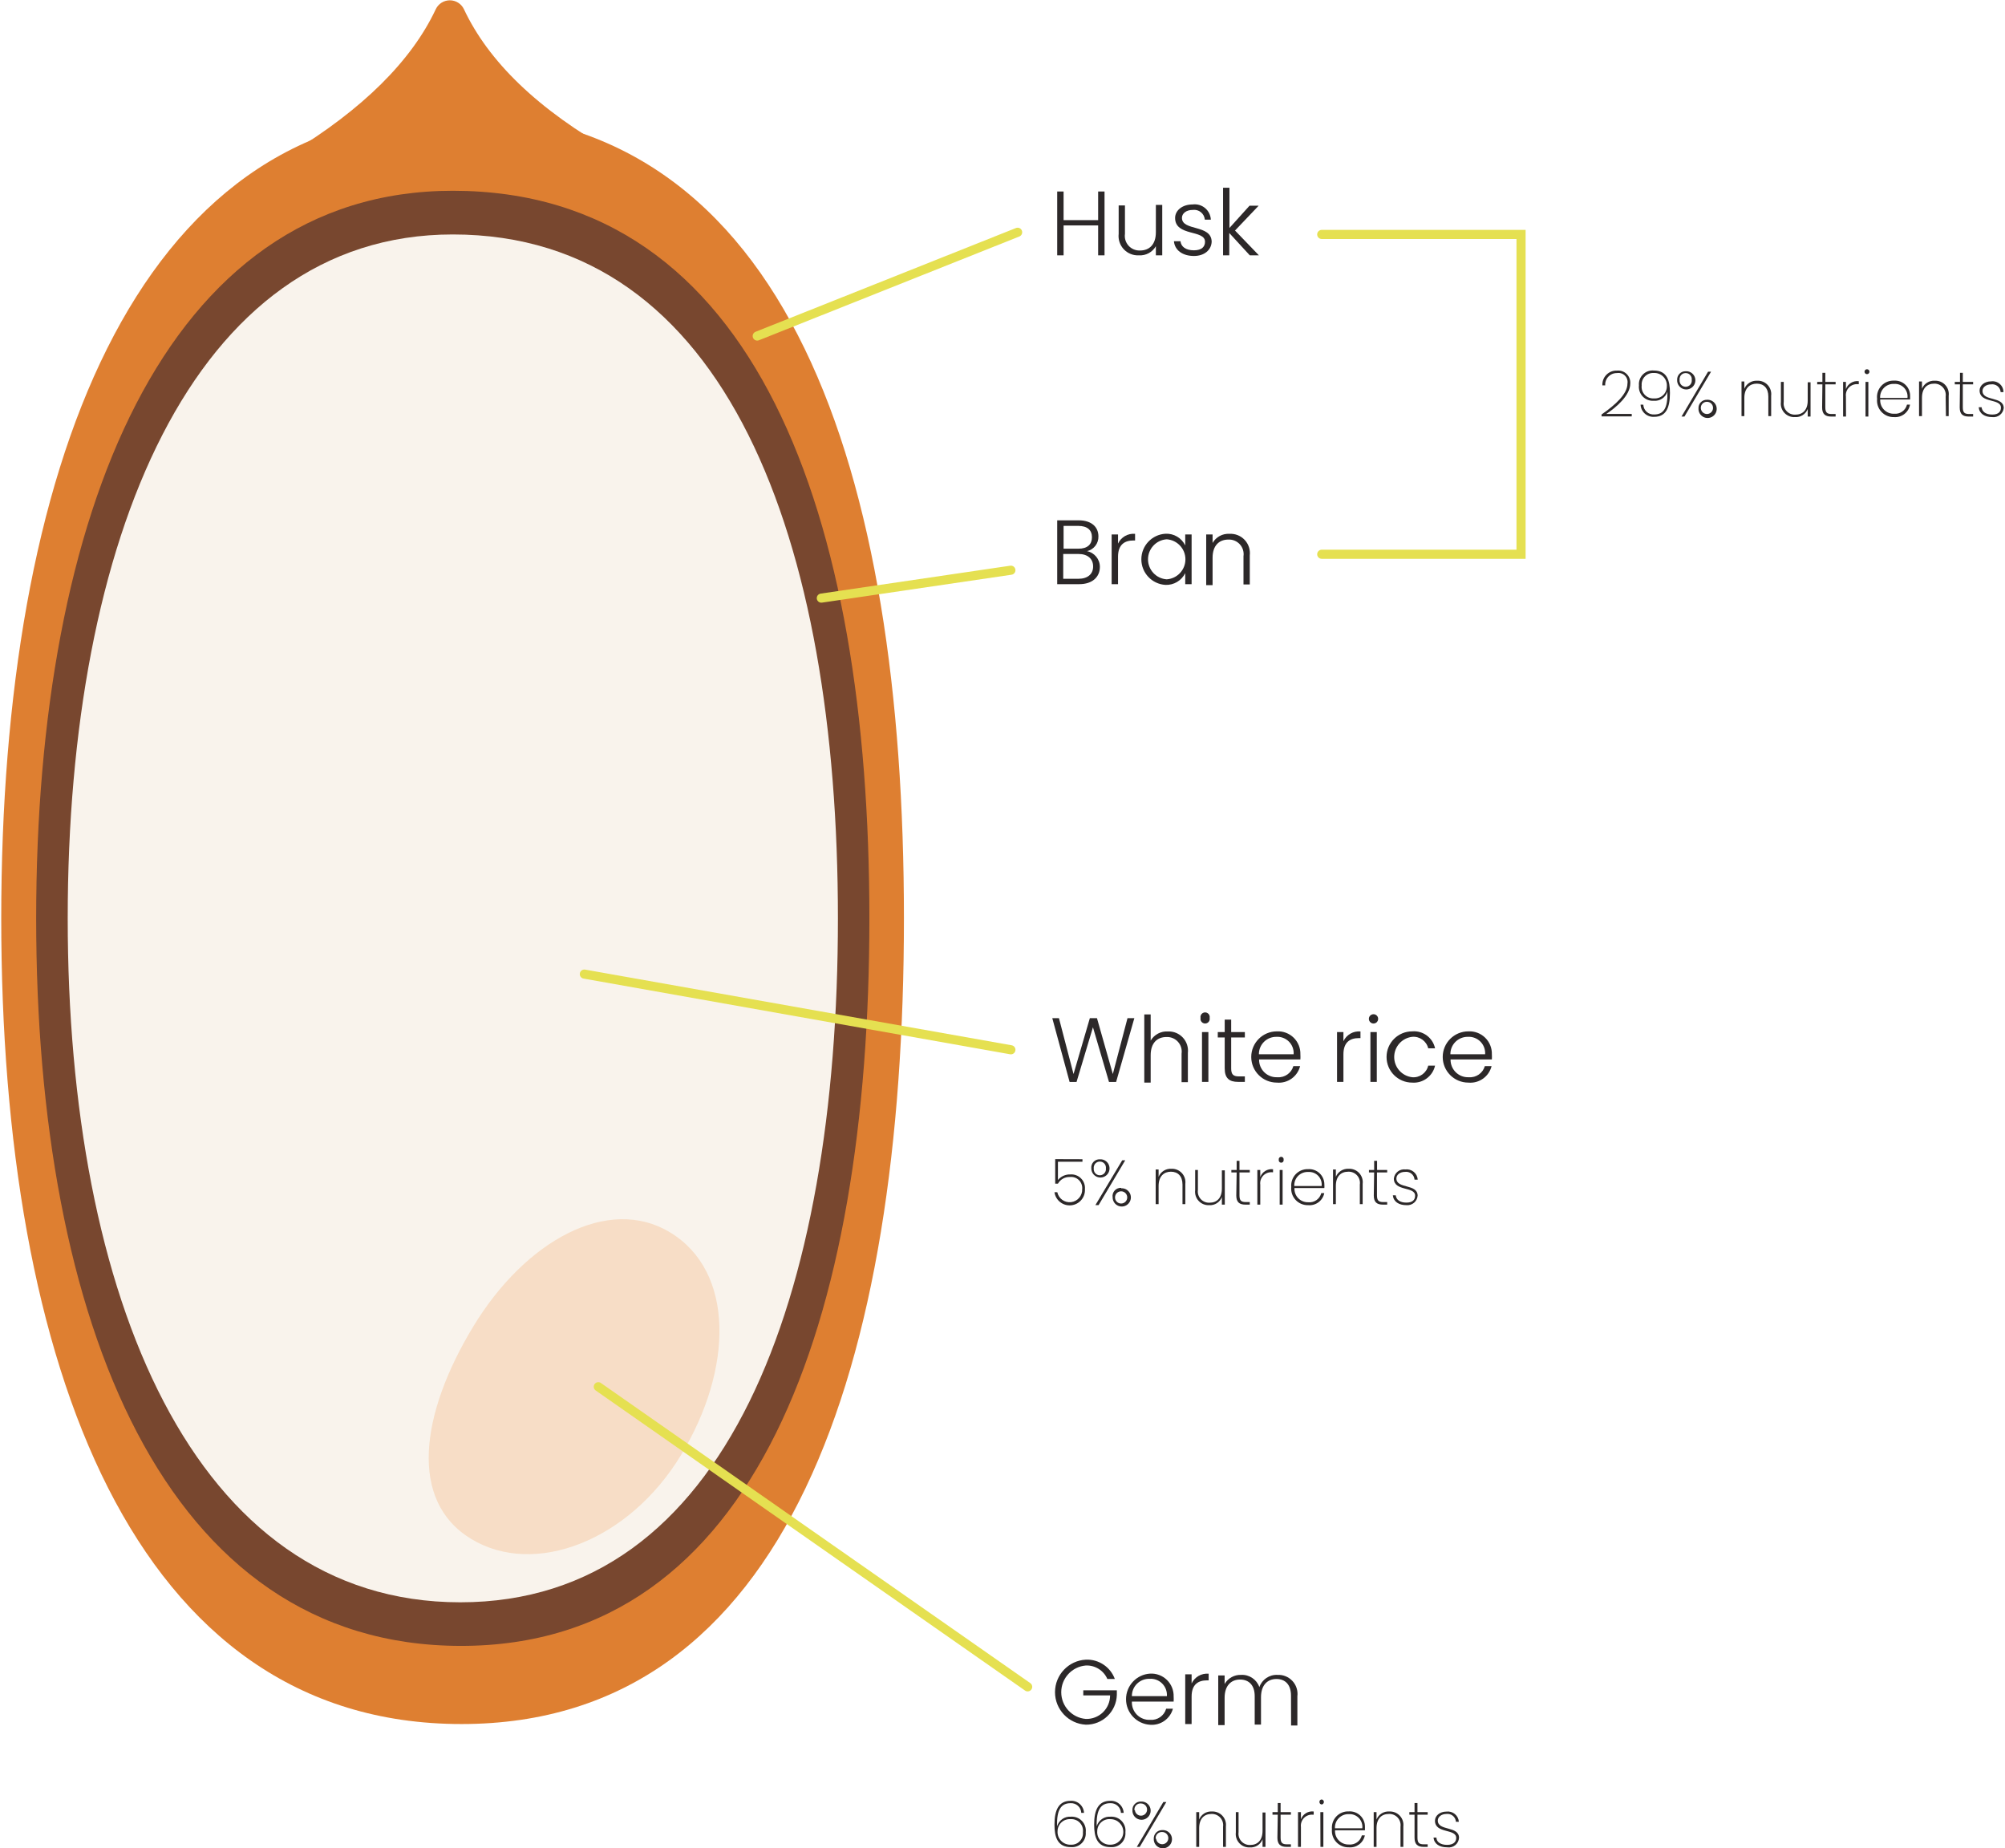
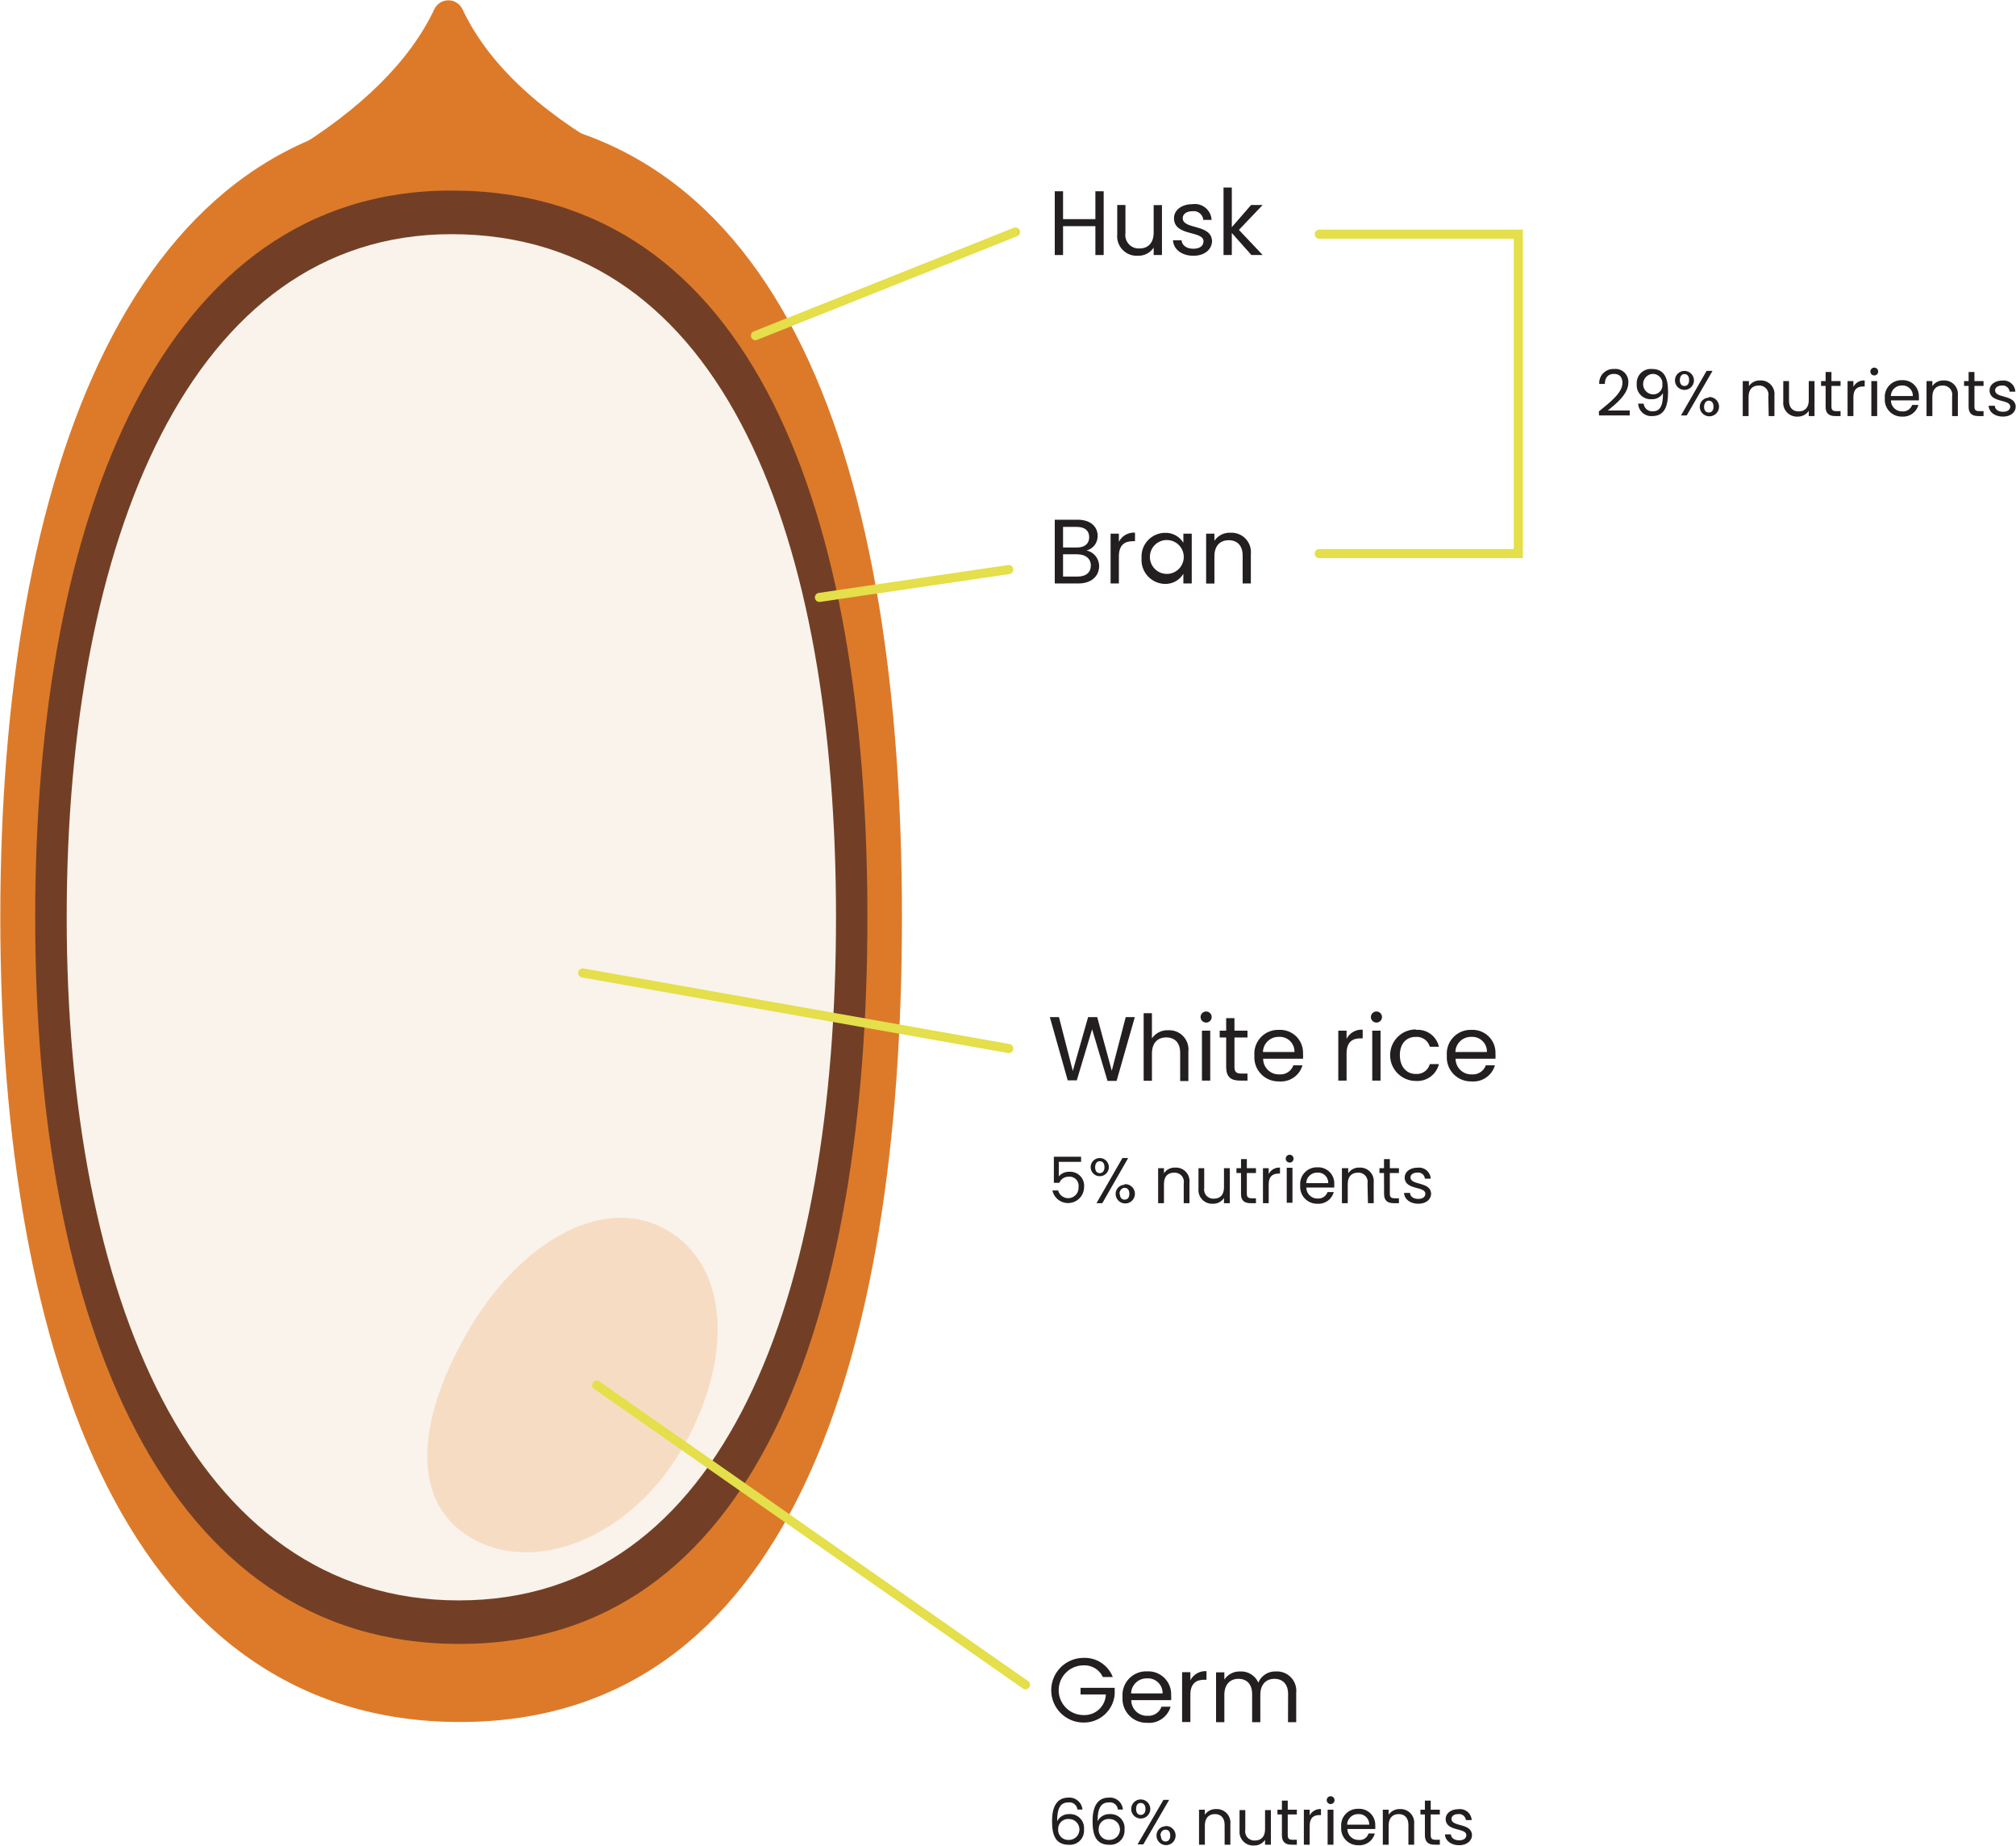
- <svg xmlns="http://www.w3.org/2000/svg" width="3.05in" height="2.81in" viewBox="0 0 219.62 202.59">
+ <svg xmlns="http://www.w3.org/2000/svg" width="3.07in" height="2.81in" viewBox="0 0 221.29 202.61">
  <defs>
-     <style>.a{opacity:0.96;}.b{fill:#231f20;}.c{fill:#dd7a29;}.d{fill:#723f26;}.e{fill:#f9f3eb;}.f{fill:#f7dcc4;}.g{fill:none;stroke:#e4df4a;stroke-linecap:round;stroke-miterlimit:10;}</style>
+     <style>.a{fill:#231f20;}.b{fill:#dd7a29;}.c{fill:#723f26;}.d{fill:#f9f3eb;}.e{fill:#f7dcc4;}.f{fill:none;stroke:#e4df4a;stroke-linecap:round;stroke-miterlimit:10;}</style>
  </defs>
-   <g class="a">
-     <path class="b" d="M120.3,24.72h-3.79V28h-.7V21h.7v3.14h3.79V21h.7v7h-.7Z" />
-     <path class="b" d="M127.33,28h-.7V27a2,2,0,0,1-1.86,1,2.12,2.12,0,0,1-2.22-2.36V22.53h.69v3.11a1.6,1.6,0,0,0,1.66,1.83c1,0,1.73-.64,1.73-2v-3h.7Z" />
-     <path class="b" d="M130.81,28.07c-1.24,0-2.11-.62-2.2-1.62h.72c.06.6.58,1,1.47,1s1.22-.42,1.22-.94c0-1.35-3.28-.56-3.28-2.61,0-.81.77-1.48,1.92-1.48a1.77,1.77,0,0,1,2,1.67H132a1.17,1.17,0,0,0-1.32-1.07c-.73,0-1.19.39-1.19.87,0,1.48,3.23.69,3.26,2.62C132.71,27.42,131.94,28.07,130.81,28.07Z" />
-     <path class="b" d="M134,20.59h.7V25l2.2-2.44h1l-2.59,2.72L137.93,28h-1l-2.25-2.45V28H134Z" />
-     <path class="b" d="M118.23,64.06h-2.42v-7h2.35c1.47,0,2.17.78,2.17,1.76a1.61,1.61,0,0,1-1.25,1.62,1.76,1.76,0,0,1,1.41,1.73C120.49,63.24,119.7,64.06,118.23,64.06Zm-.12-6.39h-1.6v2.5h1.63c1,0,1.48-.48,1.48-1.26S119.12,57.67,118.11,57.67Zm0,3.08h-1.64v2.72h1.67c1,0,1.61-.51,1.61-1.35S119.15,60.75,118.15,60.75Z" />
-     <path class="b" d="M122.48,64.06h-.7V58.61h.7v1a1.88,1.88,0,0,1,1.87-1.07v.73h-.19c-.91,0-1.68.41-1.68,1.78Z" />
-     <path class="b" d="M127.69,58.53a2.28,2.28,0,0,1,2.16,1.28v-1.2h.7v5.45h-.7V62.85a2.31,2.31,0,0,1-2.17,1.29,2.81,2.81,0,0,1,0-5.61Zm.13.61a2.2,2.2,0,0,0,0,4.39,2.2,2.2,0,0,0,0-4.39Z" />
-     <path class="b" d="M136.24,61a1.6,1.6,0,0,0-1.66-1.83c-1,0-1.73.64-1.73,2v3h-.7V58.61h.7v.93a2,2,0,0,1,1.86-1,2.12,2.12,0,0,1,2.22,2.36v3.19h-.69Z" />
-     <path class="b" d="M175.51,45.45c1.59-1.1,2.84-2.28,2.84-3.38a1,1,0,0,0-1.15-1.16,1.27,1.27,0,0,0-1.29,1.35h-.31a1.54,1.54,0,0,1,1.6-1.62,1.33,1.33,0,0,1,1.46,1.42c0,1.3-1.56,2.63-2.63,3.33h2.79v.27h-3.31Z" />
-     <path class="b" d="M180.09,44.38a1.12,1.12,0,0,0,1.2,1.07c1,0,1.5-.66,1.44-2.5a1.44,1.44,0,0,1-1.5,1,1.53,1.53,0,0,1-1.62-1.69,1.5,1.5,0,0,1,1.62-1.63c1.47,0,1.78,1.1,1.78,2.46,0,1.61-.42,2.62-1.73,2.62a1.4,1.4,0,0,1-1.49-1.34Zm2.58-2a1.37,1.37,0,0,0-1.44-1.48,1.26,1.26,0,0,0-1.32,1.37,1.27,1.27,0,0,0,1.36,1.42A1.31,1.31,0,0,0,182.67,42.38Z" />
-     <path class="b" d="M184.73,40.71a1,1,0,1,1-.93.95A.91.91,0,0,1,184.73,40.71Zm-.66.95a.67.67,0,1,0,1.33,0,.67.67,0,1,0-1.33,0Zm3.12-.9h.33l-2.92,4.92h-.32Zm-.12,3.08a1,1,0,1,1-.93.95A.9.9,0,0,1,187.07,43.84Zm-.67.95a.67.67,0,1,0,.67-.73A.66.66,0,0,0,186.4,44.79Z" />
-     <path class="b" d="M193.8,43.48c0-.93-.51-1.41-1.27-1.41s-1.36.5-1.36,1.56v2h-.31v-3.8h.31v.8a1.43,1.43,0,0,1,1.4-.88,1.47,1.47,0,0,1,1.54,1.65v2.23h-.31Z" />
-     <path class="b" d="M198.43,45.68h-.31v-.83a1.39,1.39,0,0,1-1.39.89,1.47,1.47,0,0,1-1.55-1.65V41.88h.31v2.19a1.22,1.22,0,0,0,1.28,1.4c.79,0,1.35-.5,1.35-1.55v-2h.31Z" />
-     <path class="b" d="M199.73,42.15h-.57v-.27h.57v-1h.32v1h1.13v.27h-1.13v2.52c0,.57.19.73.7.73h.43v.28h-.48c-.65,0-1-.26-1-1Z" />
-     <path class="b" d="M202.32,45.68H202v-3.8h.31v.78a1.33,1.33,0,0,1,1.41-.86v.33h-.1a1.21,1.21,0,0,0-1.31,1.36Z" />
-     <path class="b" d="M204.35,40.76a.27.27,0,1,1,.54,0,.27.27,0,0,1-.54,0Zm.11,1.12h.31v3.8h-.31Z" />
-     <path class="b" d="M207.58,45.74a1.81,1.81,0,0,1-1.85-2,1.79,1.79,0,0,1,1.85-2,1.66,1.66,0,0,1,1.77,1.69c0,.17,0,.26,0,.38h-3.28a1.47,1.47,0,0,0,1.52,1.56,1.33,1.33,0,0,0,1.42-1h.33A1.65,1.65,0,0,1,207.58,45.74Zm-1.52-2.1h3a1.38,1.38,0,0,0-1.46-1.54A1.46,1.46,0,0,0,206.06,43.64Z" />
-     <path class="b" d="M213.25,43.48A1.24,1.24,0,0,0,212,42.07c-.79,0-1.35.5-1.35,1.56v2h-.32v-3.8h.32v.8a1.42,1.42,0,0,1,1.4-.88,1.46,1.46,0,0,1,1.53,1.65v2.23h-.3Z" />
-     <path class="b" d="M214.82,42.15h-.57v-.27h.57v-1h.31v1h1.13v.27h-1.13v2.52c0,.57.19.73.7.73h.43v.28h-.47c-.66,0-1-.26-1-1Z" />
-     <path class="b" d="M218.36,45.74c-.83,0-1.42-.38-1.49-1.08h.32c.05.48.45.8,1.17.8s.95-.35.95-.76c0-1.05-2.34-.44-2.34-1.88,0-.54.52-1,1.27-1A1.19,1.19,0,0,1,219.59,43h-.31a.92.92,0,0,0-1.05-.85c-.55,0-.94.32-.94.72,0,1.17,2.31.55,2.33,1.88A1.13,1.13,0,0,1,218.36,45.74Z" />
-     <path class="b" d="M118.58,127.12v.28h-2.69v2a1.68,1.68,0,0,1,1.35-.61,1.49,1.49,0,0,1,1.61,1.61,1.68,1.68,0,0,1-3.34.34h.31a1.38,1.38,0,0,0,2.73-.33,1.22,1.22,0,0,0-1.34-1.34,1.44,1.44,0,0,0-1.32.73h-.3v-2.69Z" />
-     <path class="b" d="M120.49,127.13a1,1,0,1,1-.94,1A.9.9,0,0,1,120.49,127.13Zm-.67,1a.67.67,0,1,0,1.33,0,.67.67,0,1,0-1.33,0Zm3.12-.89h.33l-2.92,4.91H120Zm-.11,3.07a1,1,0,1,1-.94,1A.9.9,0,0,1,122.83,130.26Zm-.68,1a.67.67,0,1,0,1.34,0,.67.67,0,1,0-1.34,0Z" />
-     <path class="b" d="M129.55,129.9c0-.93-.51-1.41-1.27-1.41s-1.35.5-1.35,1.56v2h-.32v-3.8h.32v.8a1.42,1.42,0,0,1,1.4-.88,1.47,1.47,0,0,1,1.53,1.65v2.23h-.31Z" />
-     <path class="b" d="M134.19,132.1h-.32v-.83a1.39,1.39,0,0,1-1.39.89,1.47,1.47,0,0,1-1.54-1.65V128.3h.3v2.19a1.23,1.23,0,0,0,1.28,1.4c.79,0,1.35-.5,1.35-1.55v-2h.32Z" />
-     <path class="b" d="M135.49,128.57h-.58v-.27h.58v-1h.31v1h1.13v.27H135.8v2.52c0,.57.19.73.7.73h.43v.28h-.48c-.65,0-1-.26-1-1Z" />
-     <path class="b" d="M138.08,132.1h-.32v-3.8h.32v.78a1.32,1.32,0,0,1,1.4-.86v.33h-.1a1.21,1.21,0,0,0-1.3,1.36Z" />
-     <path class="b" d="M140.11,127.18a.27.27,0,1,1,.53,0,.27.27,0,1,1-.53,0Zm.1,1.12h.32v3.8h-.32Z" />
-     <path class="b" d="M143.33,132.16a1.81,1.81,0,0,1-1.85-2,1.79,1.79,0,0,1,1.85-1.95,1.67,1.67,0,0,1,1.78,1.69,2.12,2.12,0,0,1,0,.38h-3.28a1.47,1.47,0,0,0,1.52,1.56,1.33,1.33,0,0,0,1.42-1h.33A1.65,1.65,0,0,1,143.33,132.16Zm-1.52-2.1h3a1.38,1.38,0,0,0-1.46-1.54A1.46,1.46,0,0,0,141.81,130.06Z" />
-     <path class="b" d="M149,129.9a1.23,1.23,0,0,0-1.28-1.41c-.79,0-1.35.5-1.35,1.56v2h-.31v-3.8h.31v.8a1.43,1.43,0,0,1,1.4-.88,1.47,1.47,0,0,1,1.54,1.65v2.23H149Z" />
-     <path class="b" d="M150.57,128.57H150v-.27h.57v-1h.32v1H152v.27h-1.12v2.52c0,.57.19.73.7.73H152v.28h-.47c-.65,0-1-.26-1-1Z" />
-     <path class="b" d="M154.11,132.16c-.83,0-1.42-.38-1.49-1.08h.32c.05.48.45.8,1.17.8s.95-.35.95-.76c0-1.05-2.33-.44-2.33-1.88a1.13,1.13,0,0,1,1.26-1,1.21,1.21,0,0,1,1.36,1.12H155a.92.92,0,0,0-1.05-.85c-.55,0-.94.32-.94.72,0,1.17,2.31.55,2.33,1.88A1.13,1.13,0,0,1,154.11,132.16Z" />
-     <path class="b" d="M118.45,198.8a1.11,1.11,0,0,0-1.18-1.06c-1,0-1.54.68-1.47,2.53a1.47,1.47,0,0,1,1.53-1.05,1.53,1.53,0,0,1,1.61,1.7,1.51,1.51,0,0,1-1.61,1.64c-1.52,0-1.82-1.14-1.82-2.48,0-1.59.47-2.6,1.76-2.6a1.39,1.39,0,0,1,1.48,1.32Zm-2.6,2a1.39,1.39,0,0,0,1.47,1.49,1.25,1.25,0,0,0,1.31-1.37,1.27,1.27,0,0,0-1.35-1.43A1.33,1.33,0,0,0,115.85,200.81Z" />
-     <path class="b" d="M122.8,198.8a1.11,1.11,0,0,0-1.18-1.06c-1,0-1.54.68-1.48,2.53a1.48,1.48,0,0,1,1.54-1.05,1.53,1.53,0,0,1,1.61,1.7,1.51,1.51,0,0,1-1.61,1.64c-1.52,0-1.82-1.14-1.82-2.48,0-1.59.46-2.6,1.76-2.6a1.4,1.4,0,0,1,1.48,1.32Zm-2.6,2a1.38,1.38,0,0,0,1.46,1.49,1.4,1.4,0,0,0,0-2.8A1.33,1.33,0,0,0,120.2,200.81Z" />
-     <path class="b" d="M125,197.56a1,1,0,1,1-.94.95A.9.9,0,0,1,125,197.56Zm-.67.95a.67.67,0,1,0,.67-.74A.66.66,0,0,0,124.28,198.51Zm3.12-.9h.33l-2.92,4.92h-.32Zm-.12,3.08a1,1,0,1,1-.93.95A.91.91,0,0,1,127.28,200.69Zm-.67.95a.67.67,0,1,0,.67-.74A.67.67,0,0,0,126.61,201.64Z" />
-     <path class="b" d="M134,200.32a1.23,1.23,0,0,0-1.27-1.4c-.79,0-1.35.5-1.35,1.56v2.05h-.32v-3.81h.32v.81a1.4,1.4,0,0,1,1.4-.88,1.47,1.47,0,0,1,1.53,1.65v2.23H134Z" />
-     <path class="b" d="M138.65,202.53h-.32v-.83a1.39,1.39,0,0,1-1.39.89,1.47,1.47,0,0,1-1.54-1.65v-2.22h.3v2.2a1.23,1.23,0,0,0,1.28,1.4c.79,0,1.35-.5,1.35-1.56v-2h.32Z" />
-     <path class="b" d="M140,199h-.58v-.28H140v-1h.31v1h1.13V199h-1.13v2.51c0,.58.19.74.7.74h.43v.28h-.48c-.65,0-1-.27-1-1Z" />
-     <path class="b" d="M142.54,202.53h-.32v-3.81h.32v.79a1.31,1.31,0,0,1,1.4-.86V199h-.1a1.21,1.21,0,0,0-1.3,1.36Z" />
-     <path class="b" d="M144.57,197.6a.25.25,0,0,1,.26-.27.28.28,0,0,1,0,.55A.26.26,0,0,1,144.57,197.6Zm.1,1.12H145v3.81h-.32Z" />
-     <path class="b" d="M147.79,202.58a1.81,1.81,0,0,1-1.85-2,1.78,1.78,0,0,1,1.85-1.94,1.66,1.66,0,0,1,1.77,1.69c0,.17,0,.25,0,.38h-3.28a1.47,1.47,0,0,0,1.52,1.56,1.33,1.33,0,0,0,1.42-1h.33A1.64,1.64,0,0,1,147.79,202.58Zm-1.52-2.09h3a1.39,1.39,0,0,0-1.46-1.55A1.47,1.47,0,0,0,146.27,200.49Z" />
-     <path class="b" d="M153.46,200.32a1.23,1.23,0,0,0-1.28-1.4c-.79,0-1.35.5-1.35,1.56v2.05h-.31v-3.81h.31v.81a1.4,1.4,0,0,1,1.4-.88,1.47,1.47,0,0,1,1.54,1.65v2.23h-.31Z" />
-     <path class="b" d="M155,199h-.57v-.28H155v-1h.32v1h1.12V199h-1.12v2.51c0,.58.18.74.7.74h.42v.28H156c-.65,0-1-.27-1-1Z" />
-     <path class="b" d="M158.57,202.58c-.83,0-1.42-.37-1.49-1.07h.32c0,.48.45.8,1.17.8s1-.35,1-.76c0-1.05-2.33-.44-2.33-1.89,0-.53.51-1,1.26-1a1.21,1.21,0,0,1,1.36,1.12h-.32a.93.93,0,0,0-1.05-.86c-.55,0-.94.33-.94.72,0,1.18,2.31.56,2.33,1.89A1.13,1.13,0,0,1,158.57,202.58Z" />
-     <path class="b" d="M122.13,184.12h-.82a2.46,2.46,0,0,0-2.36-1.48,2.94,2.94,0,0,0,0,5.86,2.58,2.58,0,0,0,2.66-2.58h-2.94v-.56h3.68v.5a3.36,3.36,0,0,1-3.4,3.27,3.57,3.57,0,0,1,0-7.13A3.24,3.24,0,0,1,122.13,184.12Z" />
-     <path class="b" d="M126,189.14a2.81,2.81,0,0,1,0-5.61,2.45,2.45,0,0,1,2.58,2.52,4.79,4.79,0,0,1,0,.55H124a1.91,1.91,0,0,0,2,2,1.69,1.69,0,0,0,1.76-1.22h.74A2.4,2.4,0,0,1,126,189.14ZM124,186h3.84a1.78,1.78,0,0,0-1.9-1.9A1.88,1.88,0,0,0,124,186Z" />
-     <path class="b" d="M130.55,189.06h-.7v-5.45h.7v1a1.88,1.88,0,0,1,1.87-1.07v.73h-.19c-.91,0-1.68.41-1.68,1.77Z" />
-     <path class="b" d="M141.45,185.94c0-1.2-.63-1.82-1.6-1.82s-1.69.66-1.69,2v3h-.69v-3.12c0-1.2-.64-1.82-1.61-1.82s-1.69.66-1.69,2v3h-.7v-5.45h.7v.94a2,2,0,0,1,1.81-1,2,2,0,0,1,2,1.34,2,2,0,0,1,2-1.34,2.09,2.09,0,0,1,2.17,2.35v3.2h-.69Z" />
-     <path class="c" d="M49.52,12.35C86.44,12.35,99,51.91,99,100.71s-12.6,88.35-48.52,88.35C14.44,189.06,0,149.5,0,100.71S14.44,12.35,49.52,12.35Z" />
-     <path class="d" d="M49.52,20.92c33.34,0,45.69,35.72,45.69,79.79s-12.35,79.78-44.78,79.78c-32.59,0-46.6-35.72-46.6-79.78S17.84,20.92,49.52,20.92Z" />
-     <path class="e" d="M49.52,25.71c30.11,0,42.24,33.57,42.24,75s-12.13,75-41.42,75-43.05-33.58-43.05-75S20.91,25.71,49.52,25.71Z" />
-     <path class="c" d="M31.67,16.82l18.18-.08,17.53.08C58.77,12,53.4,6.67,50.74,1a1.71,1.71,0,0,0-3.08,0C45,6.67,39.63,12,31.67,16.82Z" />
-     <path class="f" d="M73.35,135.14c7.11,4.31,6.92,15,1.2,24.43s-16.08,13.39-23,9.2S46,155,51.74,145.51,66.59,131.05,73.35,135.14Z" />
-     <line class="g" x1="65.48" y1="152.07" x2="112.57" y2="184.98" />
-     <path class="b" d="M115.27,111.65H116l1.6,6.13,1.79-6.13h.78l1.74,6.13,1.61-6.13h.75l-2,7h-.78l-1.76-6-1.8,6h-.76Z" />
-     <path class="b" d="M125.36,111.24h.7v2.87a2.06,2.06,0,0,1,1.9-1,2.11,2.11,0,0,1,2.18,2.36v3.2h-.69v-3.12a1.6,1.6,0,0,0-1.66-1.83c-1,0-1.73.64-1.73,2v3h-.7Z" />
-     <path class="b" d="M131.53,111.63a.51.51,0,1,1,1,0,.51.51,0,1,1-1,0Zm.16,1.55h.7v5.46h-.7Z" />
-     <path class="b" d="M134.18,113.77h-.76v-.59h.76v-1.37h.71v1.37h1.5v.59h-1.5v3.39c0,.67.23.88.86.88h.64v.6h-.75c-.95,0-1.46-.39-1.46-1.48Z" />
-     <path class="b" d="M139.9,118.72a2.81,2.81,0,0,1,0-5.62,2.45,2.45,0,0,1,2.58,2.53,4.79,4.79,0,0,1,0,.55h-4.53a1.91,1.91,0,0,0,2,1.95,1.69,1.69,0,0,0,1.76-1.22h.74A2.4,2.4,0,0,1,139.9,118.72Zm-2-3.11h3.84a1.79,1.79,0,0,0-1.9-1.91A1.89,1.89,0,0,0,137.93,115.61Z" />
-     <path class="b" d="M147.2,118.64h-.7v-5.46h.7v1a1.88,1.88,0,0,1,1.87-1.07v.73h-.19c-.91,0-1.68.41-1.68,1.78Z" />
-     <path class="b" d="M150,111.63a.51.51,0,0,1,1,0,.51.51,0,1,1-1,0Zm.16,1.55h.7v5.46h-.7Z" />
-     <path class="b" d="M154.74,113.1a2.36,2.36,0,0,1,2.51,1.86h-.75a1.66,1.66,0,0,0-1.76-1.26,2.23,2.23,0,0,0,0,4.43,1.66,1.66,0,0,0,1.76-1.27h.75a2.39,2.39,0,0,1-2.51,1.86,2.81,2.81,0,0,1,0-5.62Z" />
-     <path class="b" d="M160.9,118.72a2.81,2.81,0,0,1,0-5.62,2.45,2.45,0,0,1,2.58,2.53,4.79,4.79,0,0,1,0,.55h-4.53a1.91,1.91,0,0,0,2,1.95,1.69,1.69,0,0,0,1.76-1.22h.74A2.4,2.4,0,0,1,160.9,118.72Zm-2-3.11h3.84a1.79,1.79,0,0,0-1.9-1.91A1.89,1.89,0,0,0,158.93,115.61Z" />
-     <line class="g" x1="82.91" y1="36.85" x2="111.47" y2="25.47" />
-     <line class="g" x1="89.94" y1="65.59" x2="110.73" y2="62.53" />
-     <line class="g" x1="63.95" y1="106.82" x2="110.73" y2="115.12" />
-     <polyline class="g" points="144.82 25.71 166.68 25.71 166.68 60.78 144.82 60.78" />
-   </g>
+   <path class="a" d="M120.24,24.83h-3.55V28h-.91V21h.91v3.06h3.55V21h.91v7h-.91Z" />
+   <path class="a" d="M127.55,28h-.91v-.81a2,2,0,0,1-1.75.89,2.14,2.14,0,0,1-2.25-2.35V22.51h.9V25.6a1.47,1.47,0,0,0,1.53,1.68c.94,0,1.57-.58,1.57-1.76v-3h.91Z" />
+   <path class="a" d="M131,28.08c-1.28,0-2.18-.7-2.24-1.7h.94c.05.53.52.93,1.29.93s1.12-.36,1.12-.81c0-1.22-3.24-.51-3.24-2.55,0-.84.79-1.53,2-1.53A1.84,1.84,0,0,1,133,24.14h-.91a1.05,1.05,0,0,0-1.19-.95c-.67,0-1.07.32-1.07.76,0,1.3,3.18.59,3.22,2.55C133,27.4,132.24,28.08,131,28.08Z" />
+   <path class="a" d="M134.31,20.59h.91v4.35l2.11-2.43h1.27L136,25.24,138.61,28h-1.24l-2.15-2.42V28h-.91Z" />
+   <path class="a" d="M118.38,64.06h-2.6v-7h2.5c1.47,0,2.21.8,2.21,1.77a1.63,1.63,0,0,1-1.22,1.61,1.74,1.74,0,0,1,1.38,1.71C120.65,63.24,119.82,64.06,118.38,64.06Zm-.18-6.21h-1.51v2.26h1.53c.85,0,1.34-.42,1.34-1.13S119.09,57.85,118.2,57.85Zm.07,3h-1.58v2.45h1.61c.9,0,1.44-.45,1.44-1.21S119.16,60.86,118.27,60.86Z" />
+   <path class="a" d="M122.82,64.06h-.91V58.59h.91v.89a1.85,1.85,0,0,1,1.77-1v.94h-.24c-.87,0-1.53.39-1.53,1.66Z" />
+   <path class="a" d="M127.9,58.5a2.27,2.27,0,0,1,2,1.09v-1h.92v5.47h-.92V63a2.29,2.29,0,0,1-2,1.11,2.63,2.63,0,0,1-2.59-2.84A2.6,2.6,0,0,1,127.9,58.5Zm.18.79a1.85,1.85,0,0,0-1.85,2,1.86,1.86,0,1,0,1.85-2Z" />
+   <path class="a" d="M136.41,61c0-1.12-.61-1.69-1.53-1.69s-1.57.58-1.57,1.76v3h-.91V58.59h.91v.78a2,2,0,0,1,1.76-.88,2.13,2.13,0,0,1,2.24,2.35v3.22h-.9Z" />
+   <path class="a" d="M175.52,45.17c1.33-1.07,2.59-2.08,2.59-3.12,0-.56-.24-1-.93-1s-1,.46-1,1.1h-.62a1.55,1.55,0,0,1,1.63-1.64,1.42,1.42,0,0,1,1.57,1.5c0,1.26-1.36,2.33-2.26,3.06h2.41v.54h-3.37Z" />
+   <path class="a" d="M180.44,44.32a.94.94,0,0,0,1,.84c.74,0,1.14-.51,1.12-2a1.36,1.36,0,0,1-1.25.67,1.53,1.53,0,0,1-1.63-1.65,1.55,1.55,0,0,1,1.67-1.67c1.37,0,1.77,1,1.77,2.54s-.39,2.63-1.72,2.63a1.43,1.43,0,0,1-1.56-1.37Zm2.06-2.1a1.06,1.06,0,0,0-1.12-1.17,1.13,1.13,0,0,0,.05,2.25A1,1,0,0,0,182.5,42.22Z" />
+   <path class="a" d="M184.92,40.72a1,1,0,0,1,0,2.09,1,1,0,0,1,0-2.09Zm-.51,1c0,.43.2.66.51.66s.51-.23.51-.66-.21-.65-.51-.65S184.41,41.32,184.41,41.76Zm2.94-1H188l-2.83,4.89h-.63Zm.25,2.87a1.06,1.06,0,1,1-1,1.06A1,1,0,0,1,187.6,43.66Zm-.53,1.06c0,.43.21.64.52.64s.52-.21.52-.64-.21-.66-.52-.66S187.07,44.27,187.07,44.72Z" />
+   <path class="a" d="M194.13,43.51a1,1,0,0,0-1.07-1.18c-.65,0-1.1.4-1.1,1.23v2.12h-.64V41.84H192v.55a1.41,1.41,0,0,1,1.23-.62,1.49,1.49,0,0,1,1.57,1.65v2.26h-.63Z" />
+   <path class="a" d="M199.2,45.68h-.63v-.57a1.43,1.43,0,0,1-1.23.63,1.5,1.5,0,0,1-1.57-1.65V41.84h.63V44c0,.78.42,1.17,1.07,1.17s1.1-.4,1.1-1.23V41.84h.63Z" />
+   <path class="a" d="M200.42,42.37h-.5v-.53h.5v-1h.64v1h1v.53h-1v2.26c0,.38.14.51.53.51h.47v.54h-.57c-.68,0-1.07-.28-1.07-1Z" />
+   <path class="a" d="M203.47,45.68h-.64V41.84h.64v.63a1.29,1.29,0,0,1,1.24-.7v.66h-.17c-.61,0-1.07.28-1.07,1.16Z" />
+   <path class="a" d="M205.33,40.79a.43.43,0,1,1,.86,0,.42.42,0,0,1-.42.43A.43.43,0,0,1,205.33,40.79Zm.11,1.05h.64v3.84h-.64Z" />
+   <path class="a" d="M208.82,45.74a1.85,1.85,0,0,1-1.9-2,1.83,1.83,0,0,1,1.9-2,1.75,1.75,0,0,1,1.84,1.84,2.36,2.36,0,0,1,0,.38h-3.07a1.21,1.21,0,0,0,1.25,1.21,1.06,1.06,0,0,0,1.08-.71h.69A1.73,1.73,0,0,1,208.82,45.74Zm-1.24-2.26H210a1.13,1.13,0,0,0-1.22-1.16A1.19,1.19,0,0,0,207.58,43.48Z" />
+   <path class="a" d="M214.31,43.51a1,1,0,0,0-1.07-1.18c-.65,0-1.1.4-1.1,1.23v2.12h-.64V41.84h.64v.55a1.41,1.41,0,0,1,1.23-.62,1.49,1.49,0,0,1,1.57,1.65v2.26h-.63Z" />
+   <path class="a" d="M216.12,42.37h-.5v-.53h.5v-1h.64v1h1v.53h-1v2.26c0,.38.14.51.53.51h.47v.54h-.57c-.68,0-1.07-.28-1.07-1Z" />
+   <path class="a" d="M219.89,45.74c-.9,0-1.53-.49-1.57-1.19H219c0,.38.36.66.9.66s.79-.26.79-.57c0-.86-2.27-.36-2.27-1.79,0-.59.55-1.07,1.4-1.07A1.29,1.29,0,0,1,221.25,43h-.63a.75.75,0,0,0-.84-.67c-.47,0-.75.22-.75.53,0,.91,2.23.42,2.26,1.79C221.29,45.27,220.74,45.74,219.89,45.74Z" />
+   <path class="a" d="M118.67,127v.56h-2.45v1.6a1.44,1.44,0,0,1,1.15-.51,1.53,1.53,0,0,1,1.63,1.67,1.76,1.76,0,0,1-3.48.38h.63a1.14,1.14,0,0,0,2.24-.37,1,1,0,0,0-1.11-1.14,1.09,1.09,0,0,0-1,.67h-.6V127Z" />
+   <path class="a" d="M120.72,127.14a1,1,0,1,1-1,1A1,1,0,0,1,120.72,127.14Zm-.51,1c0,.43.21.66.51.66s.52-.23.52-.66-.21-.65-.52-.65S120.21,127.74,120.21,128.18Zm3-1h.63L121,132.1h-.64Zm.25,2.87a1.06,1.06,0,1,1-1,1.06A1,1,0,0,1,123.41,130.08Zm-.53,1.06c0,.43.21.64.52.64s.52-.21.52-.64-.21-.66-.52-.66S122.88,130.69,122.88,131.14Z" />
+   <path class="a" d="M129.94,129.93a1,1,0,0,0-1.07-1.18c-.66,0-1.1.4-1.1,1.23v2.12h-.64v-3.84h.64v.55a1.41,1.41,0,0,1,1.23-.62,1.49,1.49,0,0,1,1.57,1.65v2.26h-.63Z" />
+   <path class="a" d="M135,132.1h-.64v-.57a1.4,1.4,0,0,1-1.22.63,1.5,1.5,0,0,1-1.58-1.65v-2.25h.63v2.17a1,1,0,0,0,1.08,1.17c.65,0,1.09-.4,1.09-1.23v-2.11H135Z" />
+   <path class="a" d="M136.23,128.79h-.5v-.53h.5v-1h.64v1h1v.53h-1v2.26c0,.38.14.51.53.51h.47v.54h-.58c-.68,0-1.06-.28-1.06-1Z" />
+   <path class="a" d="M139.27,132.1h-.63v-3.84h.63v.63a1.3,1.3,0,0,1,1.24-.7v.66h-.16c-.61,0-1.08.28-1.08,1.16Z" />
+   <path class="a" d="M141.14,127.21a.43.43,0,1,1,.86,0,.42.42,0,0,1-.42.43A.43.43,0,0,1,141.14,127.21Zm.11,1h.63v3.84h-.63Z" />
+   <path class="a" d="M144.63,132.16a1.85,1.85,0,0,1-1.9-2,1.83,1.83,0,0,1,1.9-2,1.76,1.76,0,0,1,1.84,1.84c0,.14,0,.25,0,.38h-3.07a1.21,1.21,0,0,0,1.25,1.21,1.07,1.07,0,0,0,1.08-.71h.68A1.71,1.71,0,0,1,144.63,132.16Zm-1.24-2.26h2.42a1.12,1.12,0,0,0-1.21-1.16A1.19,1.19,0,0,0,143.39,129.9Z" />
+   <path class="a" d="M150.12,129.93a1,1,0,0,0-1.07-1.18c-.65,0-1.1.4-1.1,1.23v2.12h-.64v-3.84H148v.55a1.41,1.41,0,0,1,1.23-.62,1.49,1.49,0,0,1,1.57,1.65v2.26h-.63Z" />
+   <path class="a" d="M151.93,128.79h-.5v-.53h.5v-1h.64v1h1v.53h-1v2.26c0,.38.14.51.53.51h.47v.54H153c-.68,0-1.06-.28-1.06-1Z" />
+   <path class="a" d="M155.7,132.16c-.9,0-1.53-.49-1.57-1.19h.66c0,.38.36.66.9.66s.78-.26.78-.57c0-.86-2.27-.36-2.27-1.79,0-.59.56-1.07,1.41-1.07a1.29,1.29,0,0,1,1.45,1.21h-.64a.73.73,0,0,0-.83-.67c-.47,0-.75.22-.75.53,0,.91,2.23.42,2.26,1.79C157.1,131.69,156.54,132.16,155.7,132.16Z" />
+   <path class="a" d="M118.27,198.67a.88.88,0,0,0-1-.78c-.81,0-1.24.55-1.23,2.06a1.44,1.44,0,0,1,1.37-.78,1.53,1.53,0,0,1,1.58,1.69,1.55,1.55,0,0,1-1.65,1.68c-1.5,0-1.86-1.08-1.86-2.61s.51-2.57,1.8-2.57a1.44,1.44,0,0,1,1.54,1.31Zm-2.12,2.14a1.11,1.11,0,0,0,1.19,1.2,1.15,1.15,0,0,0,0-2.3A1.09,1.09,0,0,0,116.15,200.81Z" />
+   <path class="a" d="M122.71,198.67a.87.87,0,0,0-1-.78c-.8,0-1.24.55-1.23,2.06a1.45,1.45,0,0,1,1.37-.78,1.53,1.53,0,0,1,1.59,1.69,1.56,1.56,0,0,1-1.66,1.68c-1.49,0-1.85-1.08-1.85-2.61s.51-2.57,1.79-2.57a1.42,1.42,0,0,1,1.54,1.31Zm-2.11,2.14a1.11,1.11,0,0,0,1.19,1.2,1.15,1.15,0,0,0,0-2.3A1.08,1.08,0,0,0,120.6,200.81Z" />
+   <path class="a" d="M125.22,197.56a1.05,1.05,0,0,1,0,2.1,1.05,1.05,0,0,1,0-2.1Zm-.51,1.05c0,.43.2.65.51.65s.52-.22.52-.65-.21-.66-.52-.66S124.71,198.16,124.71,198.61Zm3-1h.63l-2.84,4.89h-.63Zm.24,2.87a1.05,1.05,0,1,1-1,1.05A1,1,0,0,1,127.9,200.51Zm-.52,1.05c0,.44.21.65.51.65s.52-.21.52-.65-.21-.65-.52-.65S127.38,201.12,127.38,201.56Z" />
+   <path class="a" d="M134.43,200.36c0-.79-.43-1.19-1.07-1.19s-1.1.41-1.1,1.24v2.12h-.64v-3.84h.64v.55a1.41,1.41,0,0,1,1.23-.62,1.49,1.49,0,0,1,1.57,1.65v2.26h-.63Z" />
+   <path class="a" d="M139.51,202.53h-.64V202a1.42,1.42,0,0,1-1.23.62,1.49,1.49,0,0,1-1.57-1.64v-2.25h.63v2.16a1,1,0,0,0,1.07,1.18c.66,0,1.1-.41,1.1-1.23v-2.11h.64Z" />
+   <path class="a" d="M140.72,199.21h-.49v-.52h.49v-1h.64v1h1v.52h-1v2.27c0,.38.14.51.53.51h.47v.54h-.57c-.68,0-1.07-.28-1.07-1.05Z" />
+   <path class="a" d="M143.77,202.53h-.64v-3.84h.64v.62a1.3,1.3,0,0,1,1.24-.69v.66h-.17c-.61,0-1.07.27-1.07,1.16Z" />
+   <path class="a" d="M145.64,197.63a.43.43,0,1,1,.43.44A.43.43,0,0,1,145.64,197.63Zm.1,1.06h.64v3.84h-.64Z" />
+   <path class="a" d="M149.12,202.59a1.84,1.84,0,0,1-1.89-2,1.82,1.82,0,0,1,1.89-2,1.76,1.76,0,0,1,1.85,1.83,2.56,2.56,0,0,1,0,.39h-3.06a1.2,1.2,0,0,0,1.24,1.2,1,1,0,0,0,1.08-.71h.69A1.73,1.73,0,0,1,149.12,202.59Zm-1.24-2.26h2.43a1.13,1.13,0,0,0-1.21-1.16A1.19,1.19,0,0,0,147.88,200.33Z" />
+   <path class="a" d="M154.61,200.36c0-.79-.43-1.19-1.07-1.19s-1.1.41-1.1,1.24v2.12h-.64v-3.84h.64v.55a1.42,1.42,0,0,1,1.23-.62,1.49,1.49,0,0,1,1.57,1.65v2.26h-.63Z" />
+   <path class="a" d="M156.42,199.21h-.49v-.52h.49v-1h.64v1h1v.52h-1v2.27c0,.38.14.51.53.51h.47v.54h-.57c-.68,0-1.07-.28-1.07-1.05Z" />
+   <path class="a" d="M160.19,202.59c-.9,0-1.53-.49-1.57-1.19h.66c0,.37.36.65.9.65s.79-.25.79-.57c0-.85-2.27-.35-2.27-1.78,0-.59.55-1.07,1.41-1.07a1.29,1.29,0,0,1,1.45,1.2h-.64a.74.74,0,0,0-.83-.66c-.47,0-.75.22-.75.53,0,.91,2.22.41,2.25,1.78C161.59,202.11,161,202.59,160.19,202.59Z" />
+   <path class="a" d="M122.15,184.12h-1.09a2.22,2.22,0,0,0-2.12-1.28,2.73,2.73,0,0,0,0,5.46,2.35,2.35,0,0,0,2.45-2.26h-2.78v-.73h3.75V186a3.38,3.38,0,0,1-3.42,3.12,3.55,3.55,0,0,1,0-7.1A3.3,3.3,0,0,1,122.15,184.12Z" />
+   <path class="a" d="M125.93,189.15a2.64,2.64,0,0,1-2.71-2.84,2.6,2.6,0,0,1,2.71-2.81,2.51,2.51,0,0,1,2.63,2.61,4.93,4.93,0,0,1,0,.55h-4.38a1.72,1.72,0,0,0,1.78,1.72,1.51,1.51,0,0,0,1.54-1h1A2.46,2.46,0,0,1,125.93,189.15Zm-1.77-3.23h3.46a1.61,1.61,0,0,0-1.73-1.65A1.7,1.7,0,0,0,124.16,185.92Z" />
+   <path class="a" d="M130.67,189.06h-.91v-5.47h.91v.89a1.85,1.85,0,0,1,1.77-1v.94h-.24c-.87,0-1.53.39-1.53,1.65Z" />
+   <path class="a" d="M141.4,186c0-1.11-.6-1.68-1.5-1.68s-1.55.59-1.55,1.76v3h-.9V186c0-1.11-.6-1.68-1.5-1.68s-1.55.59-1.55,1.76v3h-.91v-5.47h.91v.79a2,2,0,0,1,1.73-.89,2.06,2.06,0,0,1,2,1.22,2,2,0,0,1,1.94-1.22,2.12,2.12,0,0,1,2.22,2.35v3.22h-.9Z" />
+   <path class="b" d="M49.52,12.35C86.44,12.35,99,51.91,99,100.71s-12.6,88.35-48.52,88.35C14.44,189.06,0,149.5,0,100.71S14.44,12.35,49.52,12.35Z" />
+   <path class="c" d="M49.52,20.92c33.34,0,45.69,35.72,45.69,79.79s-12.35,79.78-44.78,79.78c-32.59,0-46.6-35.72-46.6-79.78S17.84,20.92,49.52,20.92Z" />
+   <path class="d" d="M49.52,25.71c30.11,0,42.24,33.57,42.24,75s-12.13,75-41.42,75-43.05-33.58-43.05-75S20.91,25.71,49.52,25.71Z" />
+   <path class="b" d="M31.67,16.82l18.18-.08,17.53.08C58.77,12,53.4,6.67,50.74,1a1.71,1.71,0,0,0-3.08,0C45,6.67,39.63,12,31.67,16.82Z" />
+   <path class="e" d="M73.35,135.14c7.11,4.31,6.92,15,1.2,24.43s-16.08,13.39-23,9.2S46,155,51.74,145.51,66.59,131.05,73.35,135.14Z" />
+   <line class="f" x1="65.48" y1="152.07" x2="112.57" y2="184.98" />
+   <path class="a" d="M115.24,111.67h1l1.52,5.91,1.68-5.91h1l1.6,5.89,1.53-5.89h1l-2,7h-1L119.88,113l-1.68,5.61h-1Z" />
+   <path class="a" d="M125.54,111.24h.91V114a2.06,2.06,0,0,1,1.81-.89,2.11,2.11,0,0,1,2.19,2.35v3.23h-.9v-3.1c0-1.12-.61-1.69-1.53-1.69s-1.57.58-1.57,1.76v3h-.91Z" />
+   <path class="a" d="M131.79,111.65a.61.61,0,1,1,.62.62A.61.61,0,0,1,131.79,111.65Zm.15,1.51h.91v5.48h-.91Z" />
+   <path class="a" d="M134.6,113.91h-.71v-.75h.71v-1.38h.91v1.38h1.43v.75h-1.43v3.23c0,.54.2.73.76.73h.67v.77h-.82c-1,0-1.52-.4-1.52-1.5Z" />
+   <path class="a" d="M140.41,118.73a2.64,2.64,0,0,1-2.71-2.84,2.61,2.61,0,0,1,2.71-2.82,2.51,2.51,0,0,1,2.63,2.62,4.93,4.93,0,0,1,0,.55h-4.38a1.72,1.72,0,0,0,1.78,1.72,1.51,1.51,0,0,0,1.54-1h1A2.46,2.46,0,0,1,140.41,118.73Zm-1.77-3.23h3.46a1.61,1.61,0,0,0-1.73-1.66A1.7,1.7,0,0,0,138.64,115.5Z" />
+   <path class="a" d="M147.82,118.64h-.91v-5.48h.91v.89a1.85,1.85,0,0,1,1.77-1V114h-.24c-.87,0-1.53.39-1.53,1.66Z" />
+   <path class="a" d="M150.49,111.65a.61.61,0,1,1,.62.62A.61.61,0,0,1,150.49,111.65Zm.15,1.51h.91v5.48h-.91Z" />
+   <path class="a" d="M155.43,113.07a2.38,2.38,0,0,1,2.53,1.85h-1a1.49,1.49,0,0,0-1.55-1.08c-1,0-1.74.71-1.74,2s.74,2.07,1.74,2.07a1.47,1.47,0,0,0,1.55-1.08h1a2.44,2.44,0,0,1-2.53,1.85,2.83,2.83,0,0,1,0-5.66Z" />
+   <path class="a" d="M161.54,118.73a2.64,2.64,0,0,1-2.71-2.84,2.61,2.61,0,0,1,2.71-2.82,2.51,2.51,0,0,1,2.63,2.62,4.93,4.93,0,0,1,0,.55h-4.38a1.72,1.72,0,0,0,1.78,1.72,1.51,1.51,0,0,0,1.54-1h1A2.46,2.46,0,0,1,161.54,118.73Zm-1.77-3.23h3.46a1.61,1.61,0,0,0-1.73-1.66A1.7,1.7,0,0,0,159.77,115.5Z" />
+   <line class="f" x1="82.91" y1="36.85" x2="111.47" y2="25.47" />
+   <line class="f" x1="89.94" y1="65.59" x2="110.73" y2="62.53" />
+   <line class="f" x1="63.95" y1="106.82" x2="110.73" y2="115.12" />
+   <polyline class="f" points="144.82 25.71 166.68 25.71 166.68 60.78 144.82 60.78" />
</svg>
